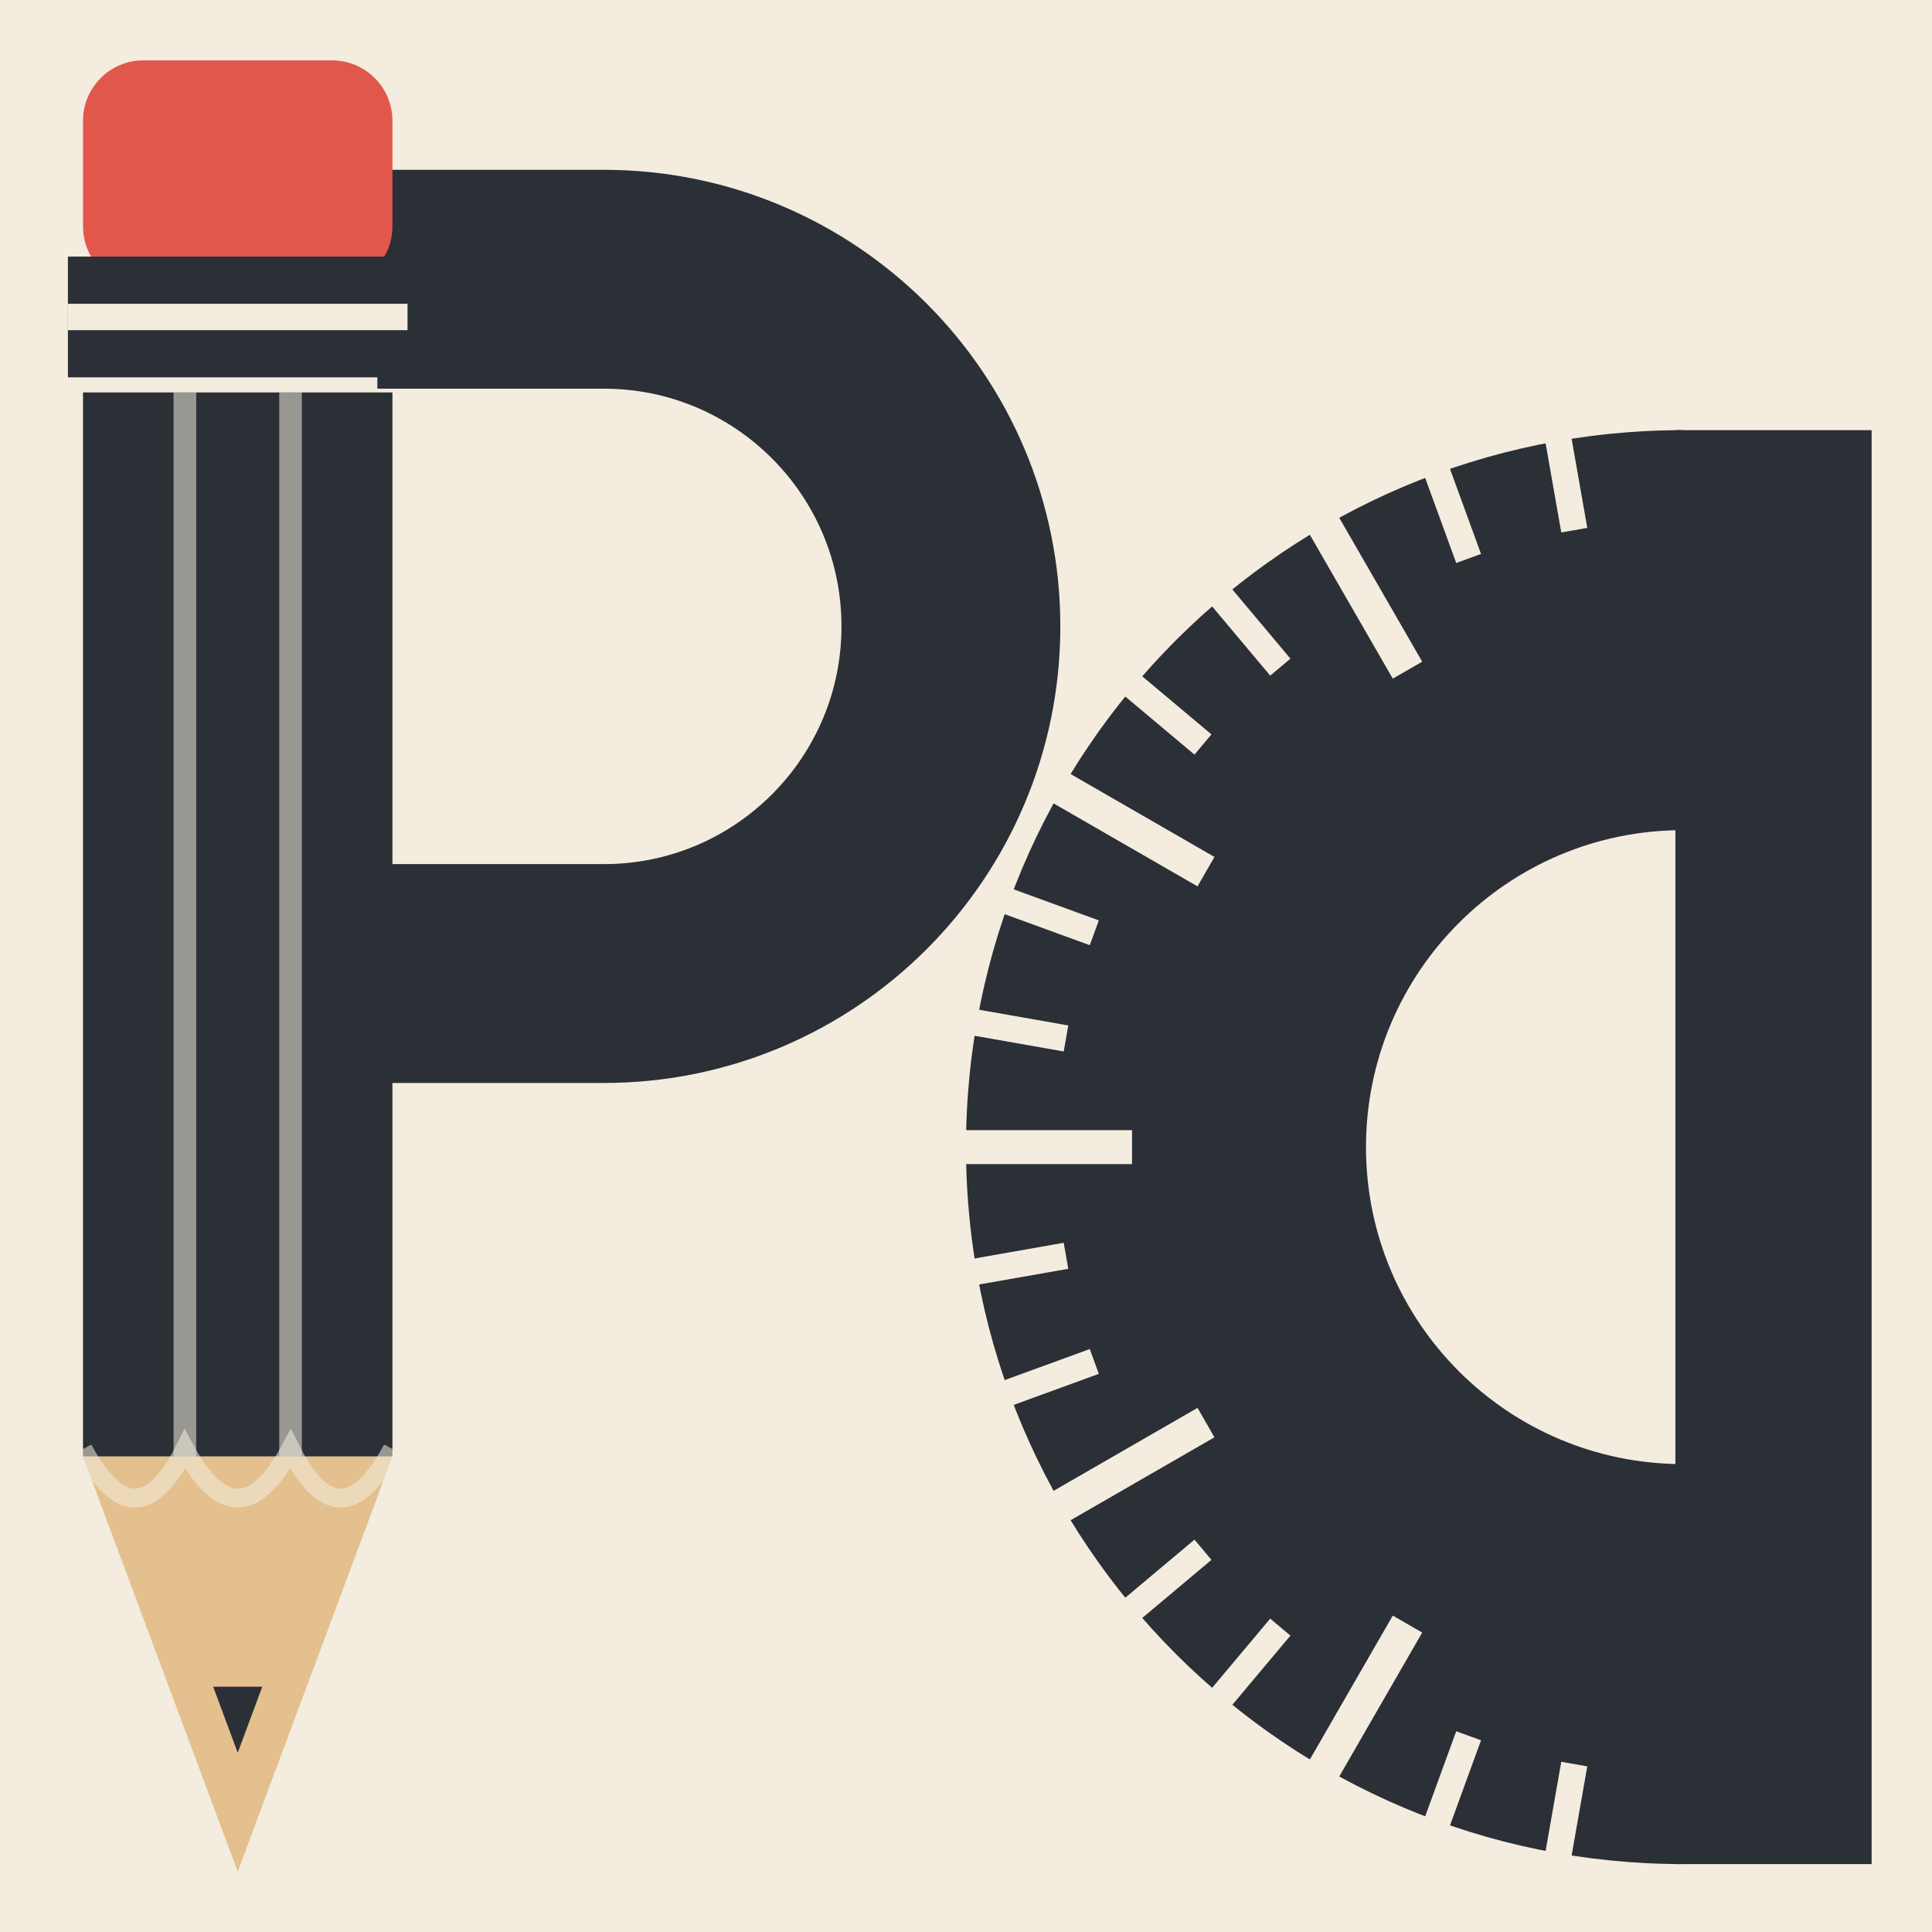
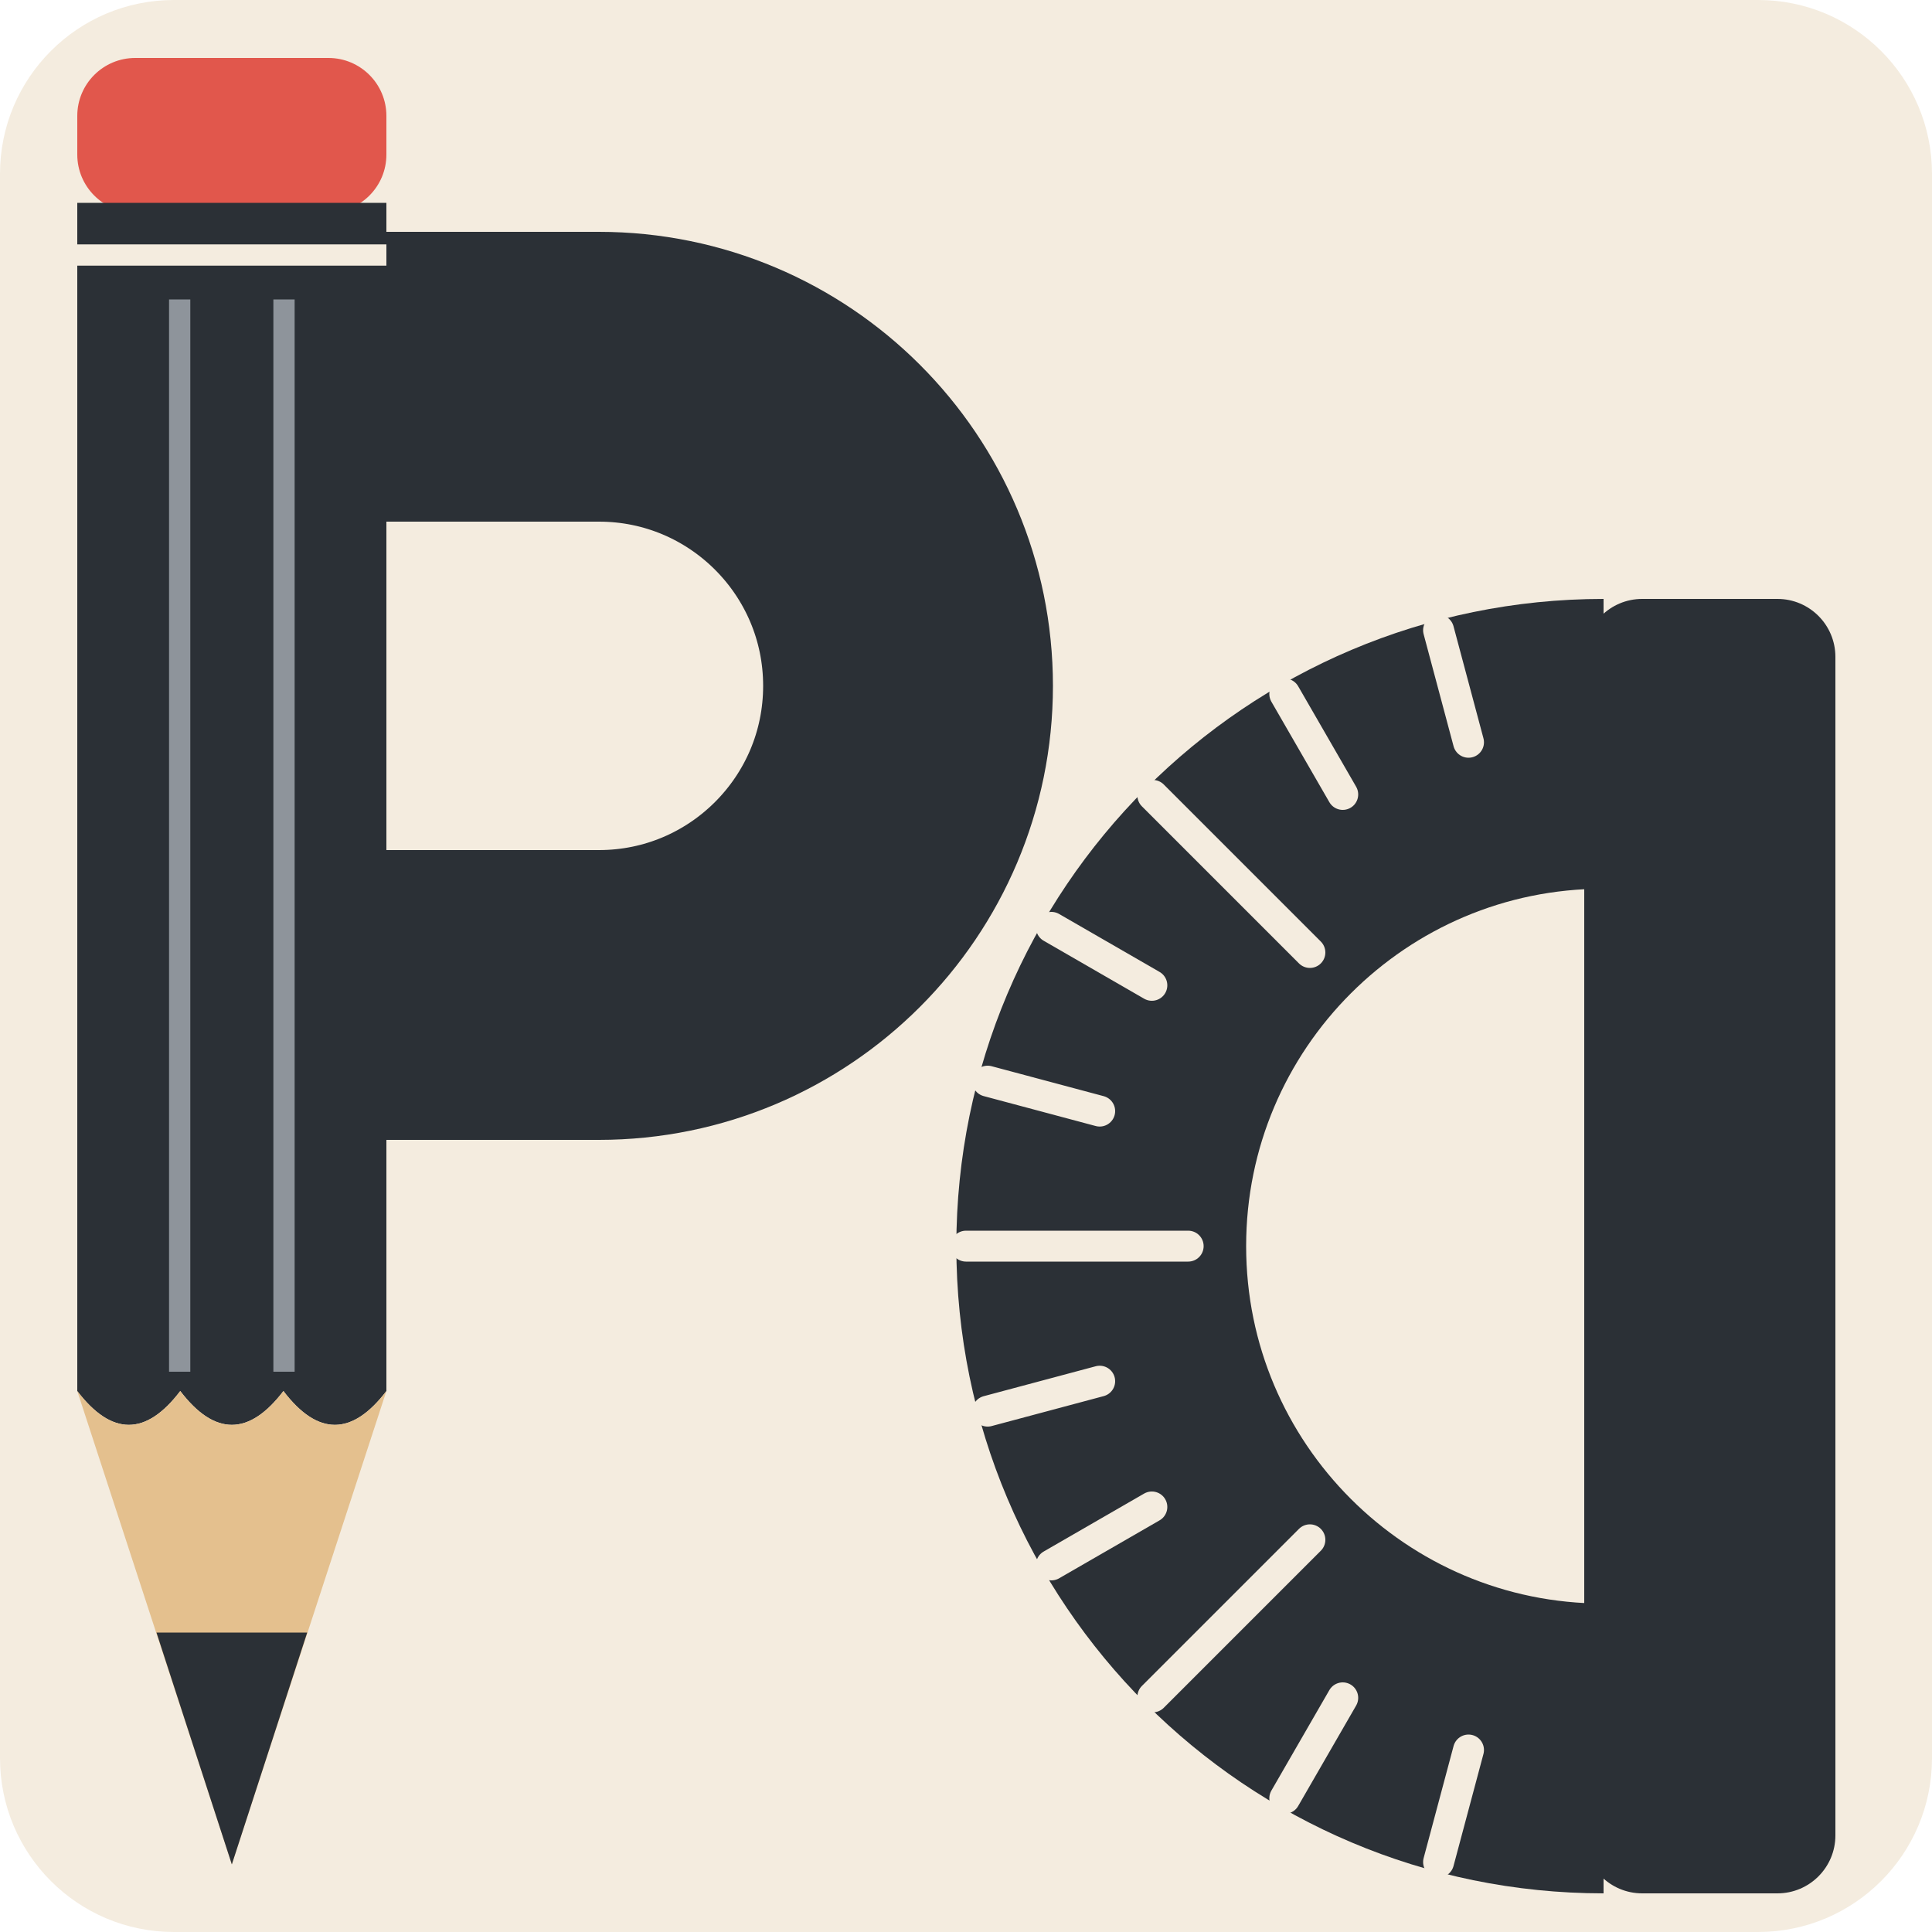
- <svg xmlns="http://www.w3.org/2000/svg" viewBox="0 0 512 512">
-   <rect width="512" height="512" fill="#f3ecdf" />
-   <path d="M100 74 H160 A92 92 0 0 1 160 258 H100" fill="none" stroke="#2b2f36" stroke-width="58" />
-   <rect x="22" y="16" width="82" height="60" rx="16" fill="#e2574c" />
-   <rect x="18" y="68" width="90" height="32" fill="#2b2f36" />
-   <line x1="18" y1="84" x2="108" y2="84" stroke="#f3ecdf" stroke-width="7" />
-   <rect x="22" y="104" width="82" height="282" fill="#2b2f36" />
-   <line x1="49" y1="104" x2="49" y2="386" stroke="#f3ecdf" stroke-width="6" opacity=".55" />
-   <line x1="77" y1="104" x2="77" y2="386" stroke="#f3ecdf" stroke-width="6" opacity=".55" />
-   <path d="M22 386 H104 L63 496 Z" fill="#e3c08d" />
-   <path d="M22 384 Q36 410 49 384 Q63 410 77 384 Q90 410 104 384" fill="none" stroke="#f3ecdf" stroke-width="5" opacity=".55" />
-   <path d="M56.5 447 L69.5 447 L63 464.5 Z" fill="#2b2f36" />
-   <path d="M446 114 A190 190 0 0 0 446 494 Z" fill="#2b2f36" />
-   <path d="M446 220 A84 84 0 0 0 446 388 Z" fill="#f3ecdf" />
-   <line x1="412.7" y1="114.9" x2="417.2" y2="140.5" stroke="#f3ecdf" stroke-width="7" />
-   <line x1="380.3" y1="123.6" x2="389.2" y2="148.0" stroke="#f3ecdf" stroke-width="7" />
-   <line x1="350.0" y1="137.7" x2="373.0" y2="177.6" stroke="#f3ecdf" stroke-width="9" />
-   <line x1="322.6" y1="156.9" x2="339.3" y2="176.8" stroke="#f3ecdf" stroke-width="7" />
-   <line x1="298.9" y1="180.6" x2="318.8" y2="197.3" stroke="#f3ecdf" stroke-width="7" />
-   <line x1="279.7" y1="208.0" x2="319.6" y2="231.0" stroke="#f3ecdf" stroke-width="9" />
-   <line x1="265.6" y1="238.3" x2="290.0" y2="247.2" stroke="#f3ecdf" stroke-width="7" />
-   <line x1="256.9" y1="270.7" x2="282.5" y2="275.2" stroke="#f3ecdf" stroke-width="7" />
-   <line x1="254.0" y1="304.0" x2="300.0" y2="304.0" stroke="#f3ecdf" stroke-width="9" />
-   <line x1="256.9" y1="337.3" x2="282.5" y2="332.8" stroke="#f3ecdf" stroke-width="7" />
-   <line x1="265.6" y1="369.7" x2="290.0" y2="360.8" stroke="#f3ecdf" stroke-width="7" />
-   <line x1="279.7" y1="400.0" x2="319.6" y2="377.0" stroke="#f3ecdf" stroke-width="9" />
-   <line x1="298.9" y1="427.4" x2="318.8" y2="410.7" stroke="#f3ecdf" stroke-width="7" />
-   <line x1="322.6" y1="451.1" x2="339.3" y2="431.2" stroke="#f3ecdf" stroke-width="7" />
-   <line x1="350.0" y1="470.3" x2="373.0" y2="430.4" stroke="#f3ecdf" stroke-width="9" />
-   <line x1="380.3" y1="484.4" x2="389.2" y2="460.0" stroke="#f3ecdf" stroke-width="7" />
-   <line x1="412.7" y1="493.1" x2="417.2" y2="467.5" stroke="#f3ecdf" stroke-width="7" />
-   <rect x="444" y="114" width="52" height="380" fill="#2b2f36" />
+ <svg xmlns="http://www.w3.org/2000/svg" viewBox="0 0 100 100" width="512" height="512">
+   <rect width="100" height="100" rx="9" fill="#F4ECDF" />
+   <path d="M14 19.5 H31 A16 16 0 0 1 31 51.5 H14" fill="none" stroke="#2B3036" stroke-width="15" />
+   <rect x="4" y="3" width="16" height="8" rx="3" fill="#E1574C" />
+   <rect x="4" y="10.5" width="16" height="61.5" fill="#2B3036" />
+   <path d="M4 72 Q6.67 75.5 9.33 72 Q12 75.5 14.67 72 Q17.33 75.5 20 72 Z" fill="#2B3036" />
+   <path d="M4 13.2 H20" stroke="#F4ECDF" stroke-width="1.1" />
+   <path d="M9.3 15.5 V71 M14.7 15.5 V71" stroke="#8E949B" stroke-width="1.1" />
+   <path d="M4 72 Q6.67 75.5 9.33 72 Q12 75.5 14.67 72 Q17.33 75.5 20 72 L12 96.5 Z" fill="#E4C08E" />
+   <path d="M8.1 84.5 L15.9 84.5 L12 96.5 Z" fill="#2B3036" />
+   <rect x="82" y="31" width="13" height="67" rx="3" fill="#2B3036" />
+   <path d="M83 38.5 A26 26 0 0 0 83 90.5" fill="none" stroke="#2B3036" stroke-width="15" />
+   <g stroke="#F4ECDF" stroke-width="1.6" stroke-linecap="round">
+     <path d="M76.01 90.58 L74.46 96.38" />
+     <path d="M69.50 87.88 L66.50 93.08" />
+     <path d="M67.80 79.70 L59.67 87.83" />
+     <path d="M59.62 78.00 L54.42 81.00" />
+     <path d="M56.92 71.49 L51.12 73.04" />
+     <path d="M61.50 64.50 L50.00 64.50" />
+     <path d="M56.92 57.51 L51.12 55.96" />
+     <path d="M59.62 51.00 L54.42 48.00" />
+     <path d="M67.80 49.30 L59.67 41.17" />
+     <path d="M69.50 41.12 L66.50 35.92" />
+     <path d="M76.01 38.42 L74.46 32.62" />
+   </g>
</svg>
